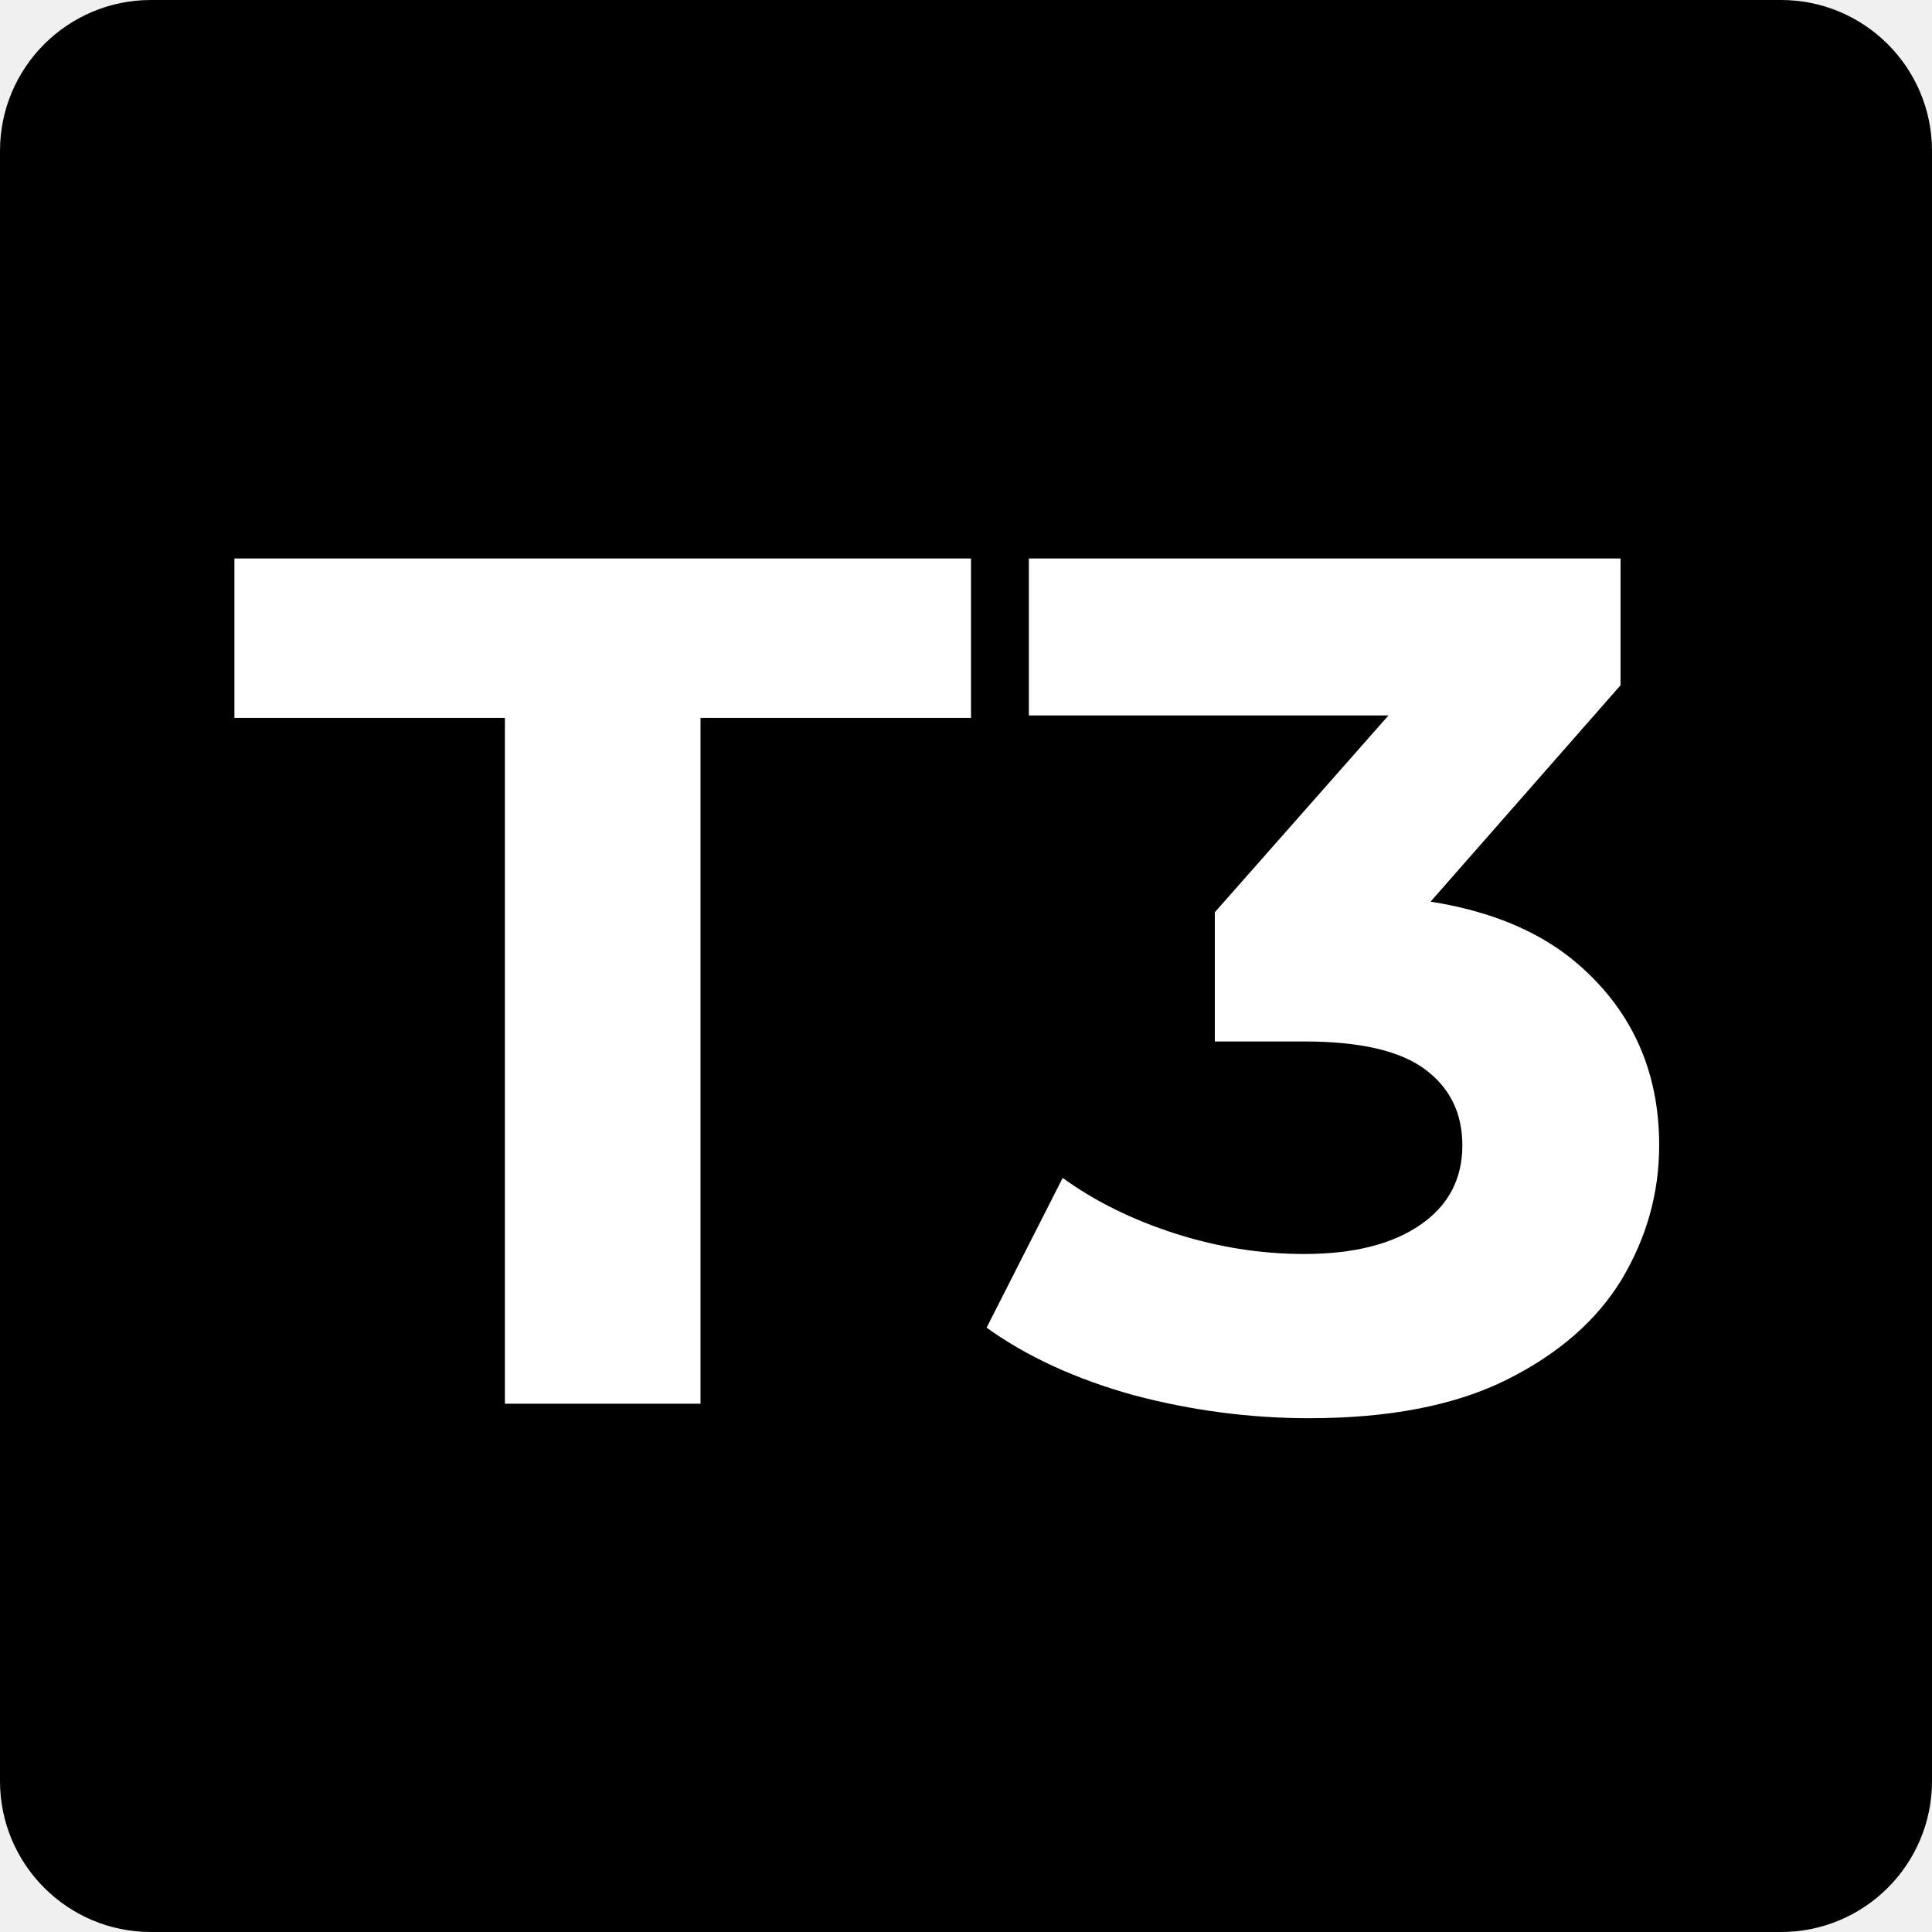
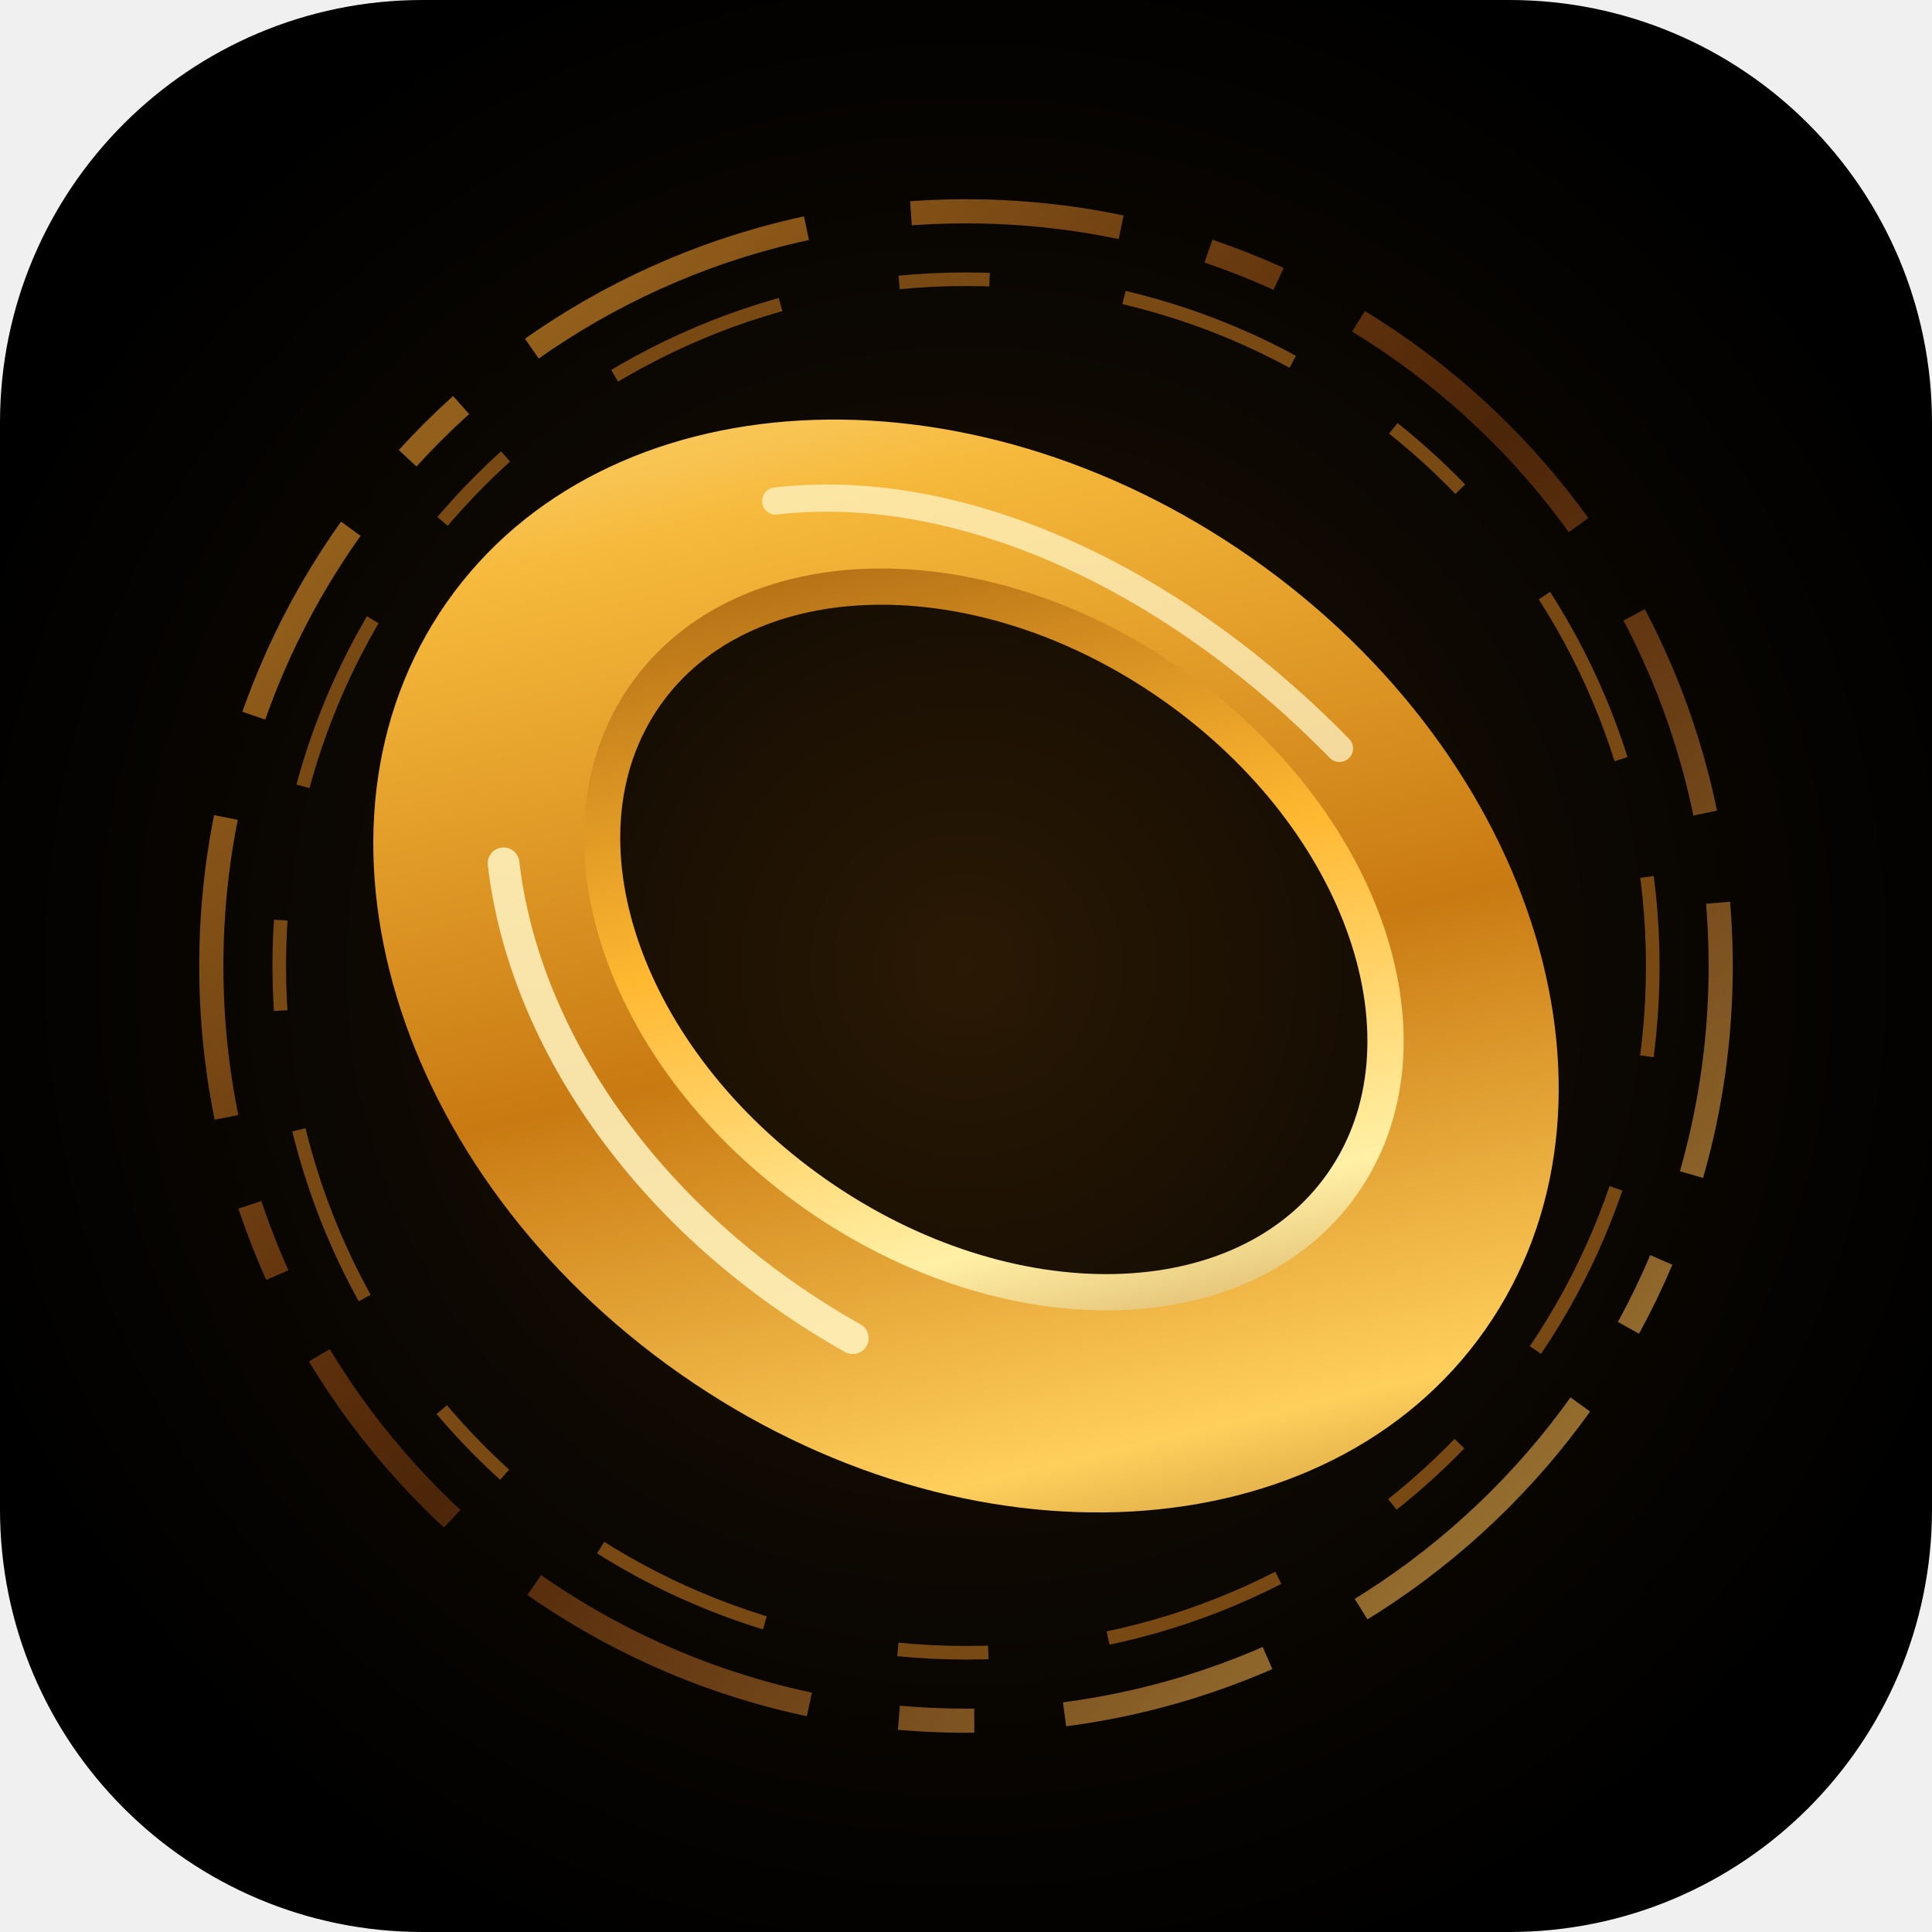
<svg xmlns="http://www.w3.org/2000/svg" width="128" height="128" viewBox="0 0 128 128" fill="none">
-   <path d="M0 10C0 4.477 4.477 0 10 0H118C123.523 0 128 4.477 128 10V118C128 123.523 123.523 128 118 128H10C4.477 128 0 123.523 0 118V10Z" fill="black" />
-   <path d="M33.451 93V47.56H15.531V37H64.331V47.56H46.411V93H33.451ZM86.725 93.96C82.832 93.96 78.965 93.453 75.125 92.44C71.285 91.373 68.032 89.88 65.365 87.96L70.405 78.04C72.539 79.587 75.019 80.813 77.845 81.72C80.672 82.627 83.525 83.08 86.405 83.08C89.659 83.08 92.219 82.44 94.085 81.16C95.952 79.88 96.885 78.12 96.885 75.88C96.885 73.747 96.059 72.067 94.405 70.84C92.752 69.613 90.085 69 86.405 69H80.485V60.44L96.085 42.76L97.525 47.4H68.165V37H107.365V45.4L91.845 63.08L85.285 59.32H89.045C95.925 59.32 101.125 60.867 104.645 63.96C108.165 67.053 109.925 71.027 109.925 75.88C109.925 79.027 109.099 81.987 107.445 84.76C105.792 87.48 103.259 89.693 99.845 91.4C96.432 93.107 92.059 93.96 86.725 93.96Z" fill="white" />
+   <defs>
+     <radialGradient id="bgGlow" cx="50%" cy="50%" r="55%">
+       <stop offset="0%" stop-color="#2A1904" />
+       <stop offset="55%" stop-color="#0D0802" />
+       <stop offset="100%" stop-color="#000000" />
+     </radialGradient>
+     <linearGradient id="ringOuter" x1="20" y1="26" x2="108" y2="104" gradientUnits="userSpaceOnUse">
+       <stop offset="0%" stop-color="#FFF2B2" />
+       <stop offset="22%" stop-color="#F6B93B" />
+       <stop offset="52%" stop-color="#C97A12" />
+       <stop offset="78%" stop-color="#FFCF5C" />
+       <stop offset="100%" stop-color="#7A4106" />
+     </linearGradient>
+     <linearGradient id="ringInner" x1="32" y1="36" x2="96" y2="92" gradientUnits="userSpaceOnUse">
+       <stop offset="0%" stop-color="#8A4707" />
+       <stop offset="45%" stop-color="#FFB830" />
+       <stop offset="72%" stop-color="#FFF0A6" />
+       <stop offset="100%" stop-color="#A65A0A" />
+     </linearGradient>
+     <linearGradient id="auraStroke" x1="16" y1="16" x2="112" y2="112" gradientUnits="userSpaceOnUse">
+       <stop offset="0%" stop-color="#FFB838" stop-opacity="0.85" />
+       <stop offset="50%" stop-color="#FF7B1C" stop-opacity="0.35" />
+       <stop offset="100%" stop-color="#FFD466" stop-opacity="0.85" />
+     </linearGradient>
+   </defs>
+   <rect width="128" height="128" rx="28" fill="url(#bgGlow)" />
+   <circle cx="64" cy="64" r="50" stroke="url(#auraStroke)" stroke-width="1.6" stroke-dasharray="14 6 5 6 20 7" opacity="0.78" />
+   <circle cx="64" cy="64" r="45.5" stroke="#FF9B26" stroke-width="0.9" stroke-dasharray="6 9 12 8" opacity="0.45" />
+   <g transform="rotate(35 64 64)">
+     <path fill-rule="evenodd" clip-rule="evenodd" d="M64 31C87.2 31 106 45.8 106 64C106 82.2 87.2 97 64 97C40.8 97 22 82.2 22 64C22 45.8 40.8 31 64 31ZM64.5 41.5C49.3 41.5 37 50.4 37 61.5C37 72.6 49.3 81.5 64.5 81.5C79.7 81.5 92 72.6 92 61.5C92 50.4 79.7 41.5 64.5 41.5Z" fill="url(#ringOuter)" />
+     <ellipse cx="64.5" cy="61.5" rx="28.2" ry="20.6" stroke="url(#ringInner)" stroke-width="2.4" />
+     <path d="M35 76C43 85 57 90 72 88.5" stroke="#FFF4C2" stroke-width="2.1" stroke-linecap="round" opacity="0.85" />
+     <path d="M36 46C45 38 60 35 76 38" stroke="#FFF6CC" stroke-width="1.8" stroke-linecap="round" opacity="0.72" />
+   </g>
</svg>
